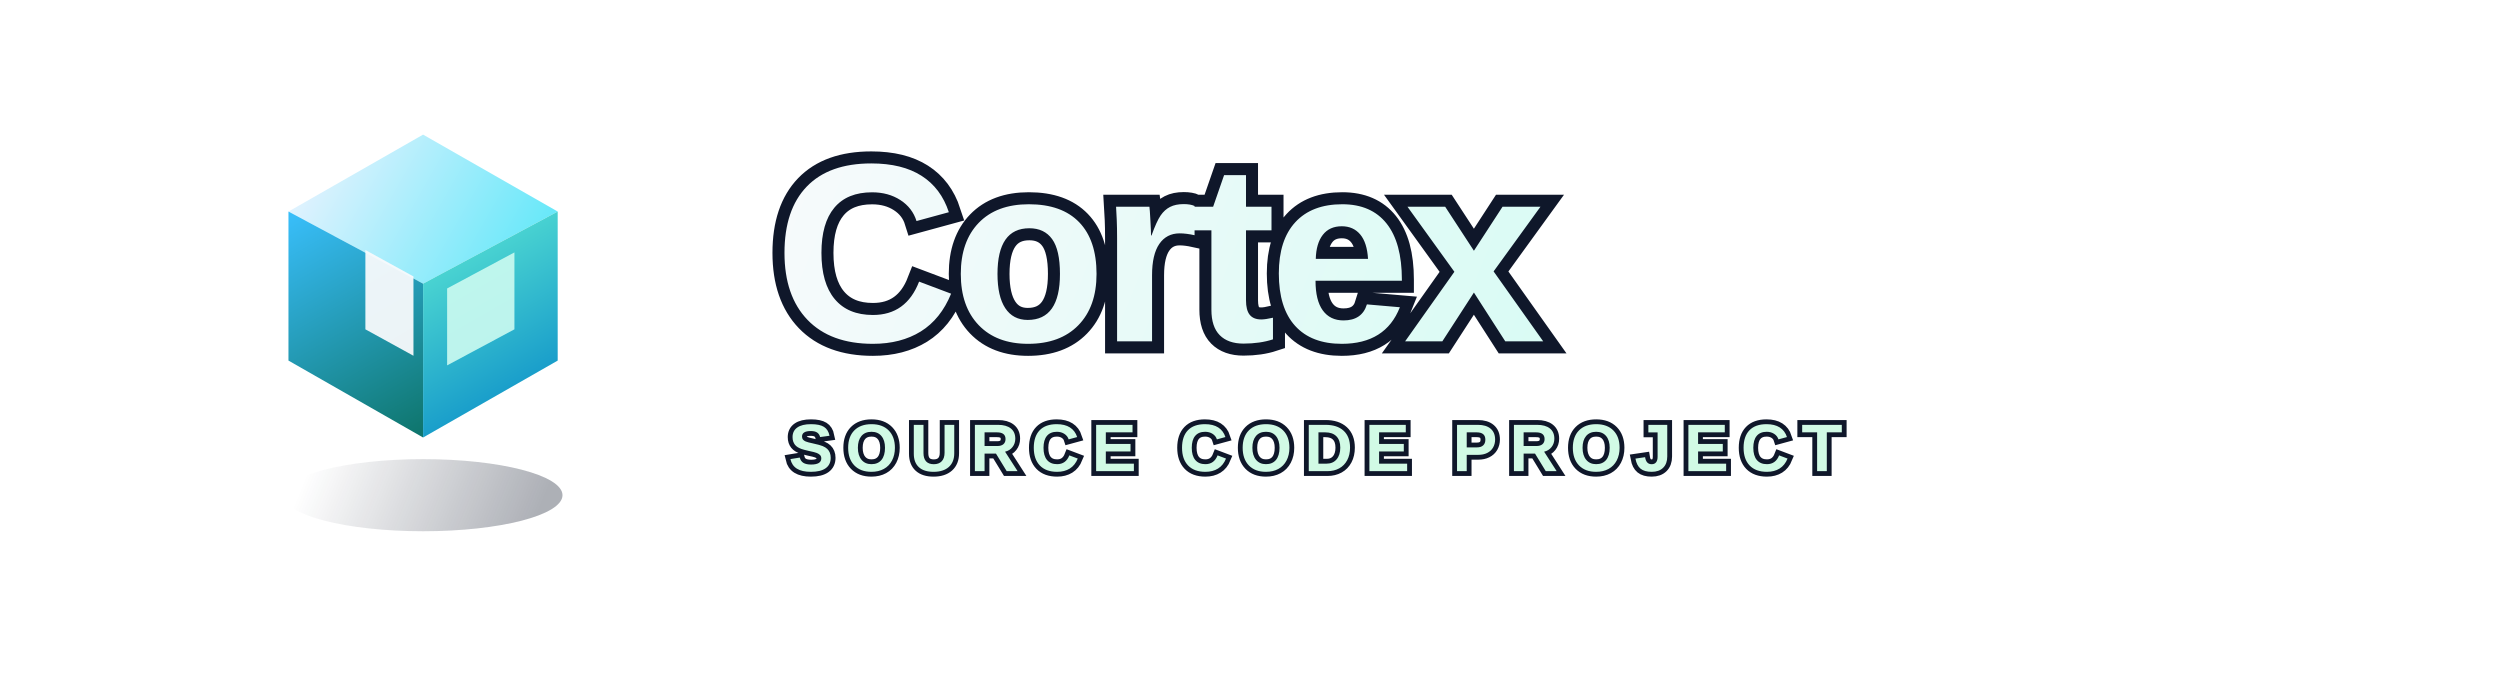
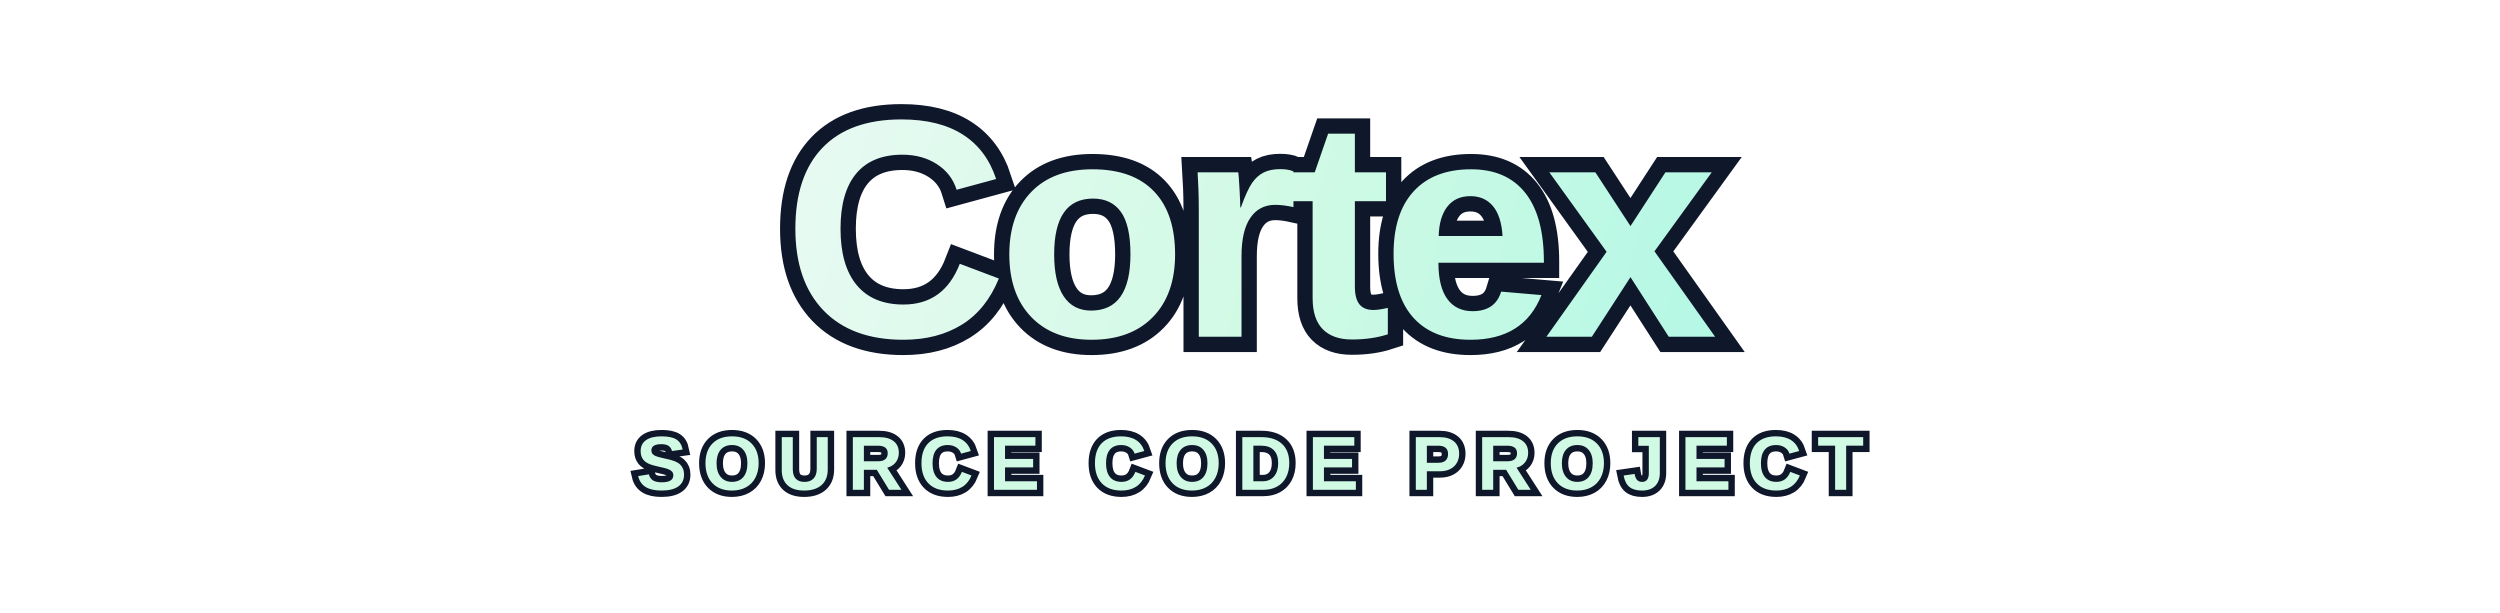
- <svg xmlns="http://www.w3.org/2000/svg" width="1040" height="280" viewBox="0 0 1040 280" fill="none">
+ <svg xmlns="http://www.w3.org/2000/svg" width="980" height="240" viewBox="0 0 980 240" fill="none" role="img" aria-labelledby="cortex-logo-title cortex-logo-desc">
  <defs>
-     <linearGradient id="cortex-logo-left" x1="118" y1="92" x2="170" y2="182" gradientUnits="userSpaceOnUse">
-       <stop offset="0" stop-color="#38BDF8" />
-       <stop offset="1" stop-color="#0F766E" />
-     </linearGradient>
-     <linearGradient id="cortex-logo-right" x1="182" y1="86" x2="236" y2="180" gradientUnits="userSpaceOnUse">
-       <stop offset="0" stop-color="#5EEAD4" />
-       <stop offset="1" stop-color="#0284C7" />
-     </linearGradient>
-     <linearGradient id="cortex-logo-top" x1="134" y1="64" x2="218" y2="112" gradientUnits="userSpaceOnUse">
-       <stop offset="0" stop-color="#E0F2FE" />
-       <stop offset="1" stop-color="#67E8F9" />
-     </linearGradient>
-     <linearGradient id="cortex-logo-shadow" x1="132" y1="186" x2="220" y2="222" gradientUnits="userSpaceOnUse">
-       <stop offset="0" stop-color="#0F172A" stop-opacity="0" />
-       <stop offset="1" stop-color="#0F172A" stop-opacity="0.34" />
-     </linearGradient>
-     <linearGradient id="cortex-word-fill" x1="318" y1="52" x2="760" y2="232" gradientUnits="userSpaceOnUse">
+     <linearGradient id="cortex-word-fill" x1="178" y1="32" x2="824" y2="216" gradientUnits="userSpaceOnUse">
      <stop offset="0" stop-color="#F8FAFC" />
-       <stop offset="1" stop-color="#CCFBF1" />
+       <stop offset="0.48" stop-color="#D1FAE5" />
+       <stop offset="1" stop-color="#99F6E4" />
    </linearGradient>
  </defs>
-   <ellipse cx="176" cy="206" rx="58" ry="15" fill="url(#cortex-logo-shadow)" />
-   <path d="M176 56L232 88L176 118L120 88L176 56Z" fill="url(#cortex-logo-top)" />
-   <path d="M120 88L176 118V182L120 150V88Z" fill="url(#cortex-logo-left)" />
-   <path d="M232 88L176 118V182L232 150V88Z" fill="url(#cortex-logo-right)" />
-   <path d="M152 104L172 115V148L152 137V104Z" fill="#F8FAFC" fill-opacity="0.94" />
-   <path d="M186 120L214 105V137L186 152V120Z" fill="#CCFBF1" fill-opacity="0.9" />
-   <text x="322" y="142" fill="url(#cortex-word-fill)" stroke="#0F172A" stroke-width="10" paint-order="stroke fill" font-family="Segoe UI, Arial, sans-serif" font-size="106" font-weight="800" letter-spacing="-3">Cortex</text>
-   <text x="328" y="196" fill="#D1FAE5" stroke="#0F172A" stroke-width="4" paint-order="stroke fill" font-family="Segoe UI, Arial, sans-serif" font-size="28" font-weight="800" letter-spacing="5">SOURCE CODE PROJECT</text>
+   <text x="490" y="132" text-anchor="middle" fill="url(#cortex-word-fill)" stroke="#0F172A" stroke-width="12" paint-order="stroke fill" font-family="Segoe UI, Arial, sans-serif" font-size="122" font-weight="800" letter-spacing="-4">Cortex</text>
+   <text x="490" y="192" text-anchor="middle" fill="#D1FAE5" stroke="#0F172A" stroke-width="5" paint-order="stroke fill" font-family="Segoe UI, Arial, sans-serif" font-size="30" font-weight="800" letter-spacing="6">SOURCE CODE PROJECT</text>
</svg>
